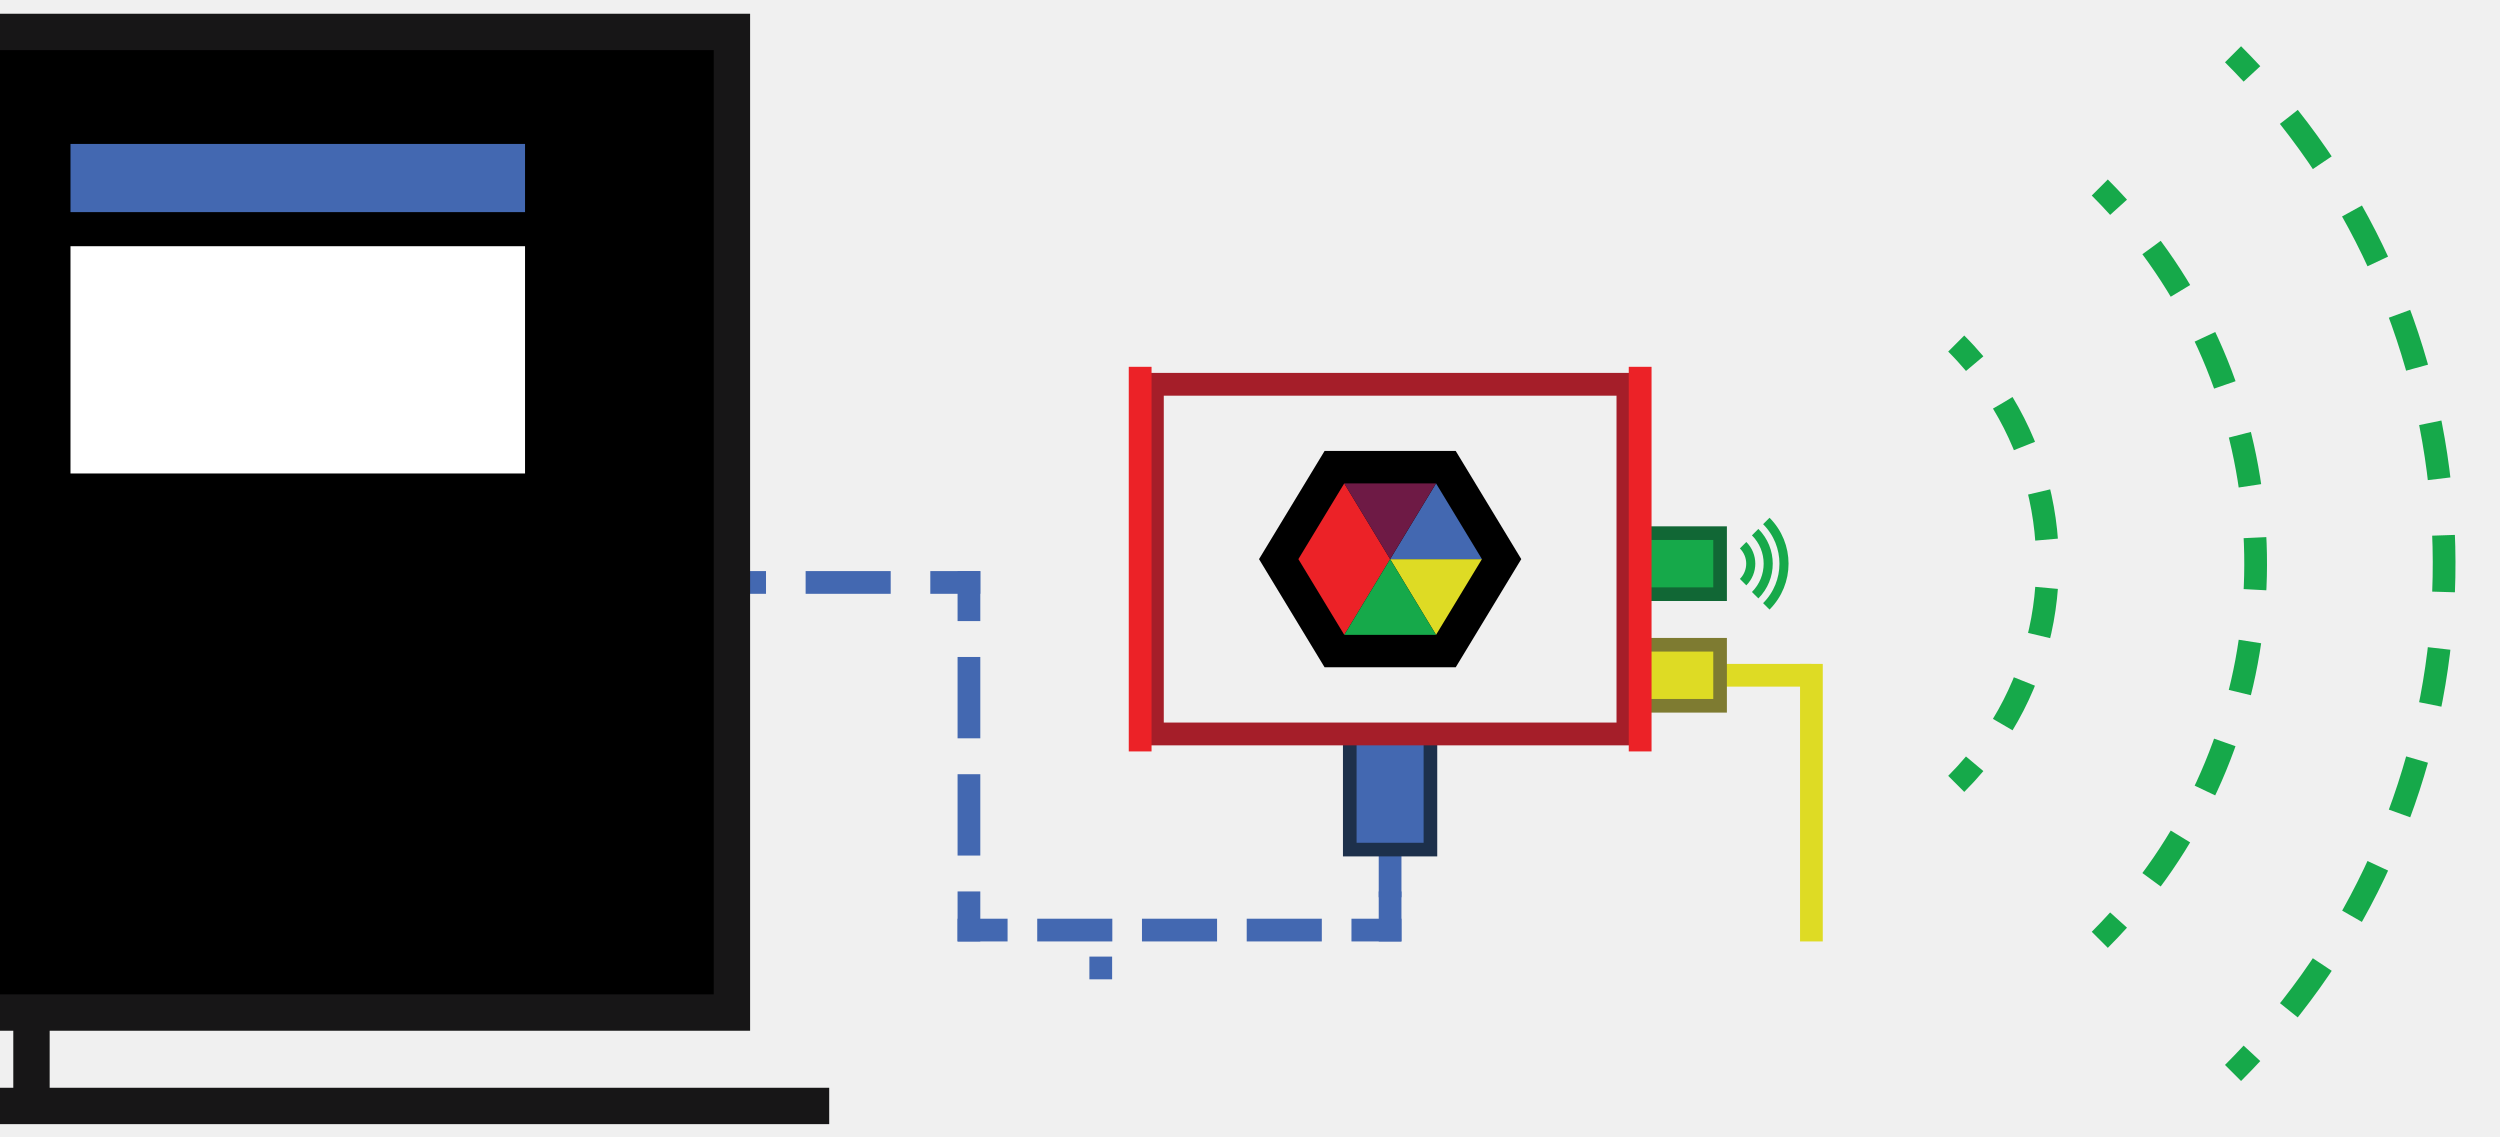
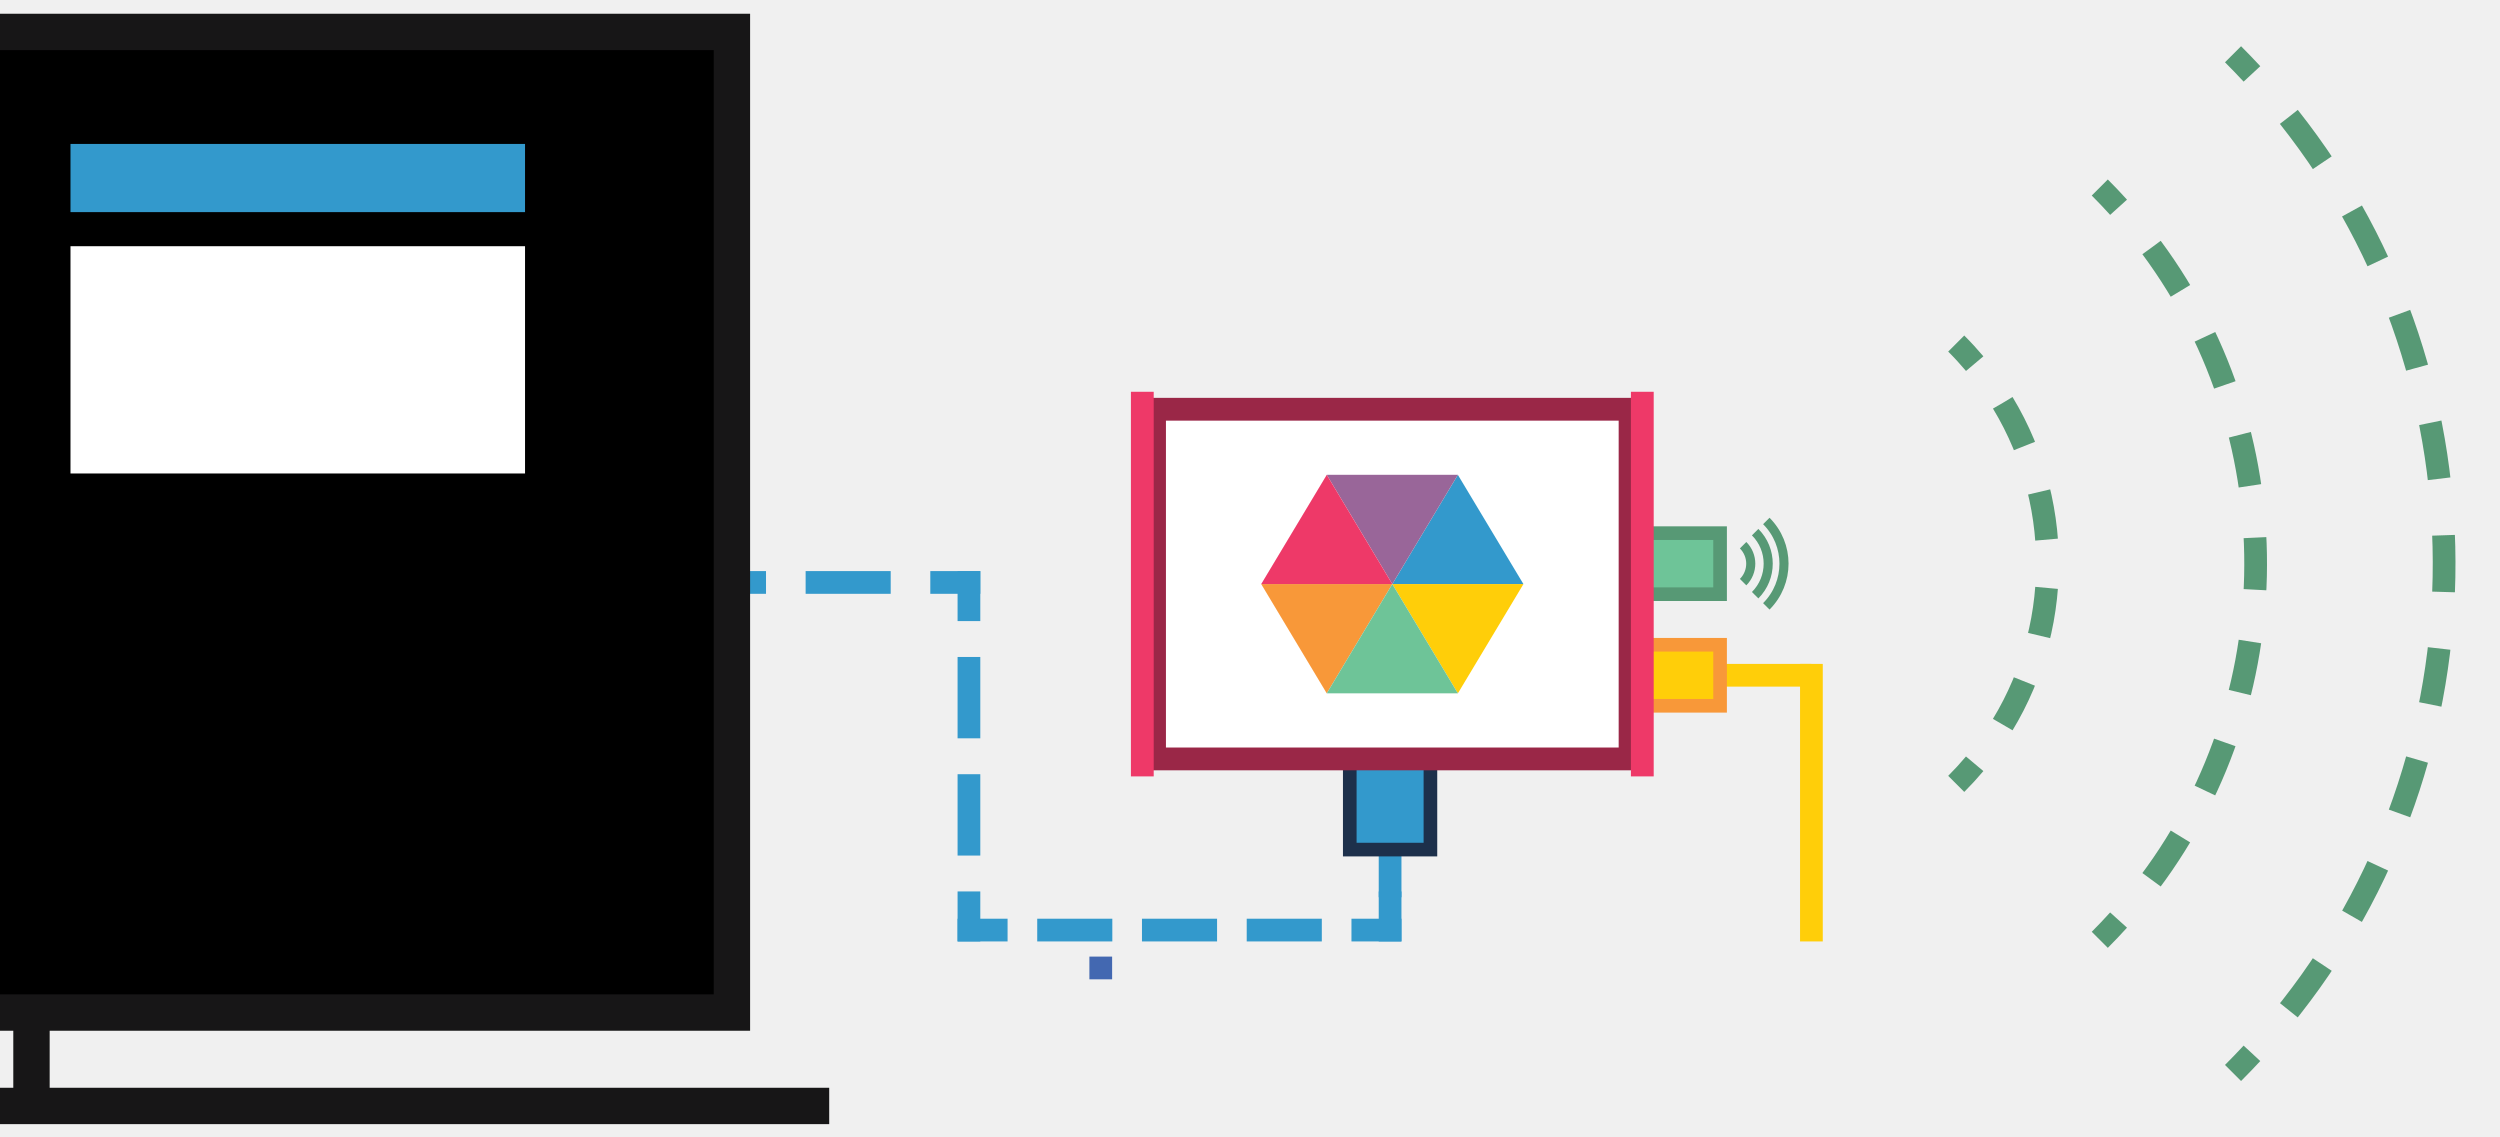
<svg xmlns="http://www.w3.org/2000/svg" version="1.1" id="Layer_1" x="0px" y="0px" width="550px" height="250px" viewBox="0 0 550 250" enable-background="new 0 0 550 250" xml:space="preserve">
-   <g>
-     <path fill="none" d="M1015.618,64.154" />
-   </g>
-   <g>
-     <path fill="none" d="M682.326-135.823" />
-   </g>
-   <g>
-     <path fill="none" d="M1015.619-135.823" />
-   </g>
  <g>
    <path fill="none" d="M515.834,106.439" />
  </g>
  <path stroke="#4368B1" stroke-width="5" stroke-linecap="square" stroke-miterlimit="10" d="M242.167,212.951" />
  <g>
    <g>
-       <line fill="none" stroke="#4368B1" stroke-width="5" stroke-linecap="square" stroke-miterlimit="10" x1="305.821" y1="188.9" x2="305.821" y2="194.9" />
-       <line fill="none" stroke="#4368B1" stroke-width="5" stroke-linecap="square" stroke-miterlimit="10" x1="305.821" y1="198.617" x2="305.821" y2="204.617" />
+       <g>
+         <line fill="none" stroke="#3399CC" stroke-width="5" stroke-linecap="square" stroke-miterlimit="10" x1="305.821" y1="188.9" x2="305.821" y2="194.9" />
+         <line fill="none" stroke="#3399CC" stroke-width="5" stroke-linecap="square" stroke-miterlimit="10" x1="305.821" y1="198.617" x2="305.821" y2="204.617" />
+       </g>
+     </g>
+     <g>
+       <g>
+         <line fill="none" stroke="#3399CC" stroke-width="5" stroke-linecap="square" stroke-miterlimit="10" x1="305.821" y1="204.617" x2="299.821" y2="204.617" />
+         <line fill="none" stroke="#3399CC" stroke-width="5" stroke-linecap="square" stroke-miterlimit="10" stroke-dasharray="11.522,11.522" x1="288.299" y1="204.617" x2="224.928" y2="204.617" />
+         <line fill="none" stroke="#3399CC" stroke-width="5" stroke-linecap="square" stroke-miterlimit="10" x1="219.167" y1="204.617" x2="213.167" y2="204.617" />
+       </g>
+     </g>
+     <g>
+       <g>
+         <line fill="none" stroke="#3399CC" stroke-width="5" stroke-linecap="square" stroke-miterlimit="10" x1="213.167" y1="204.617" x2="213.167" y2="198.617" />
+         <line fill="none" stroke="#3399CC" stroke-width="5" stroke-linecap="square" stroke-miterlimit="10" stroke-dasharray="12.896,12.896" x1="213.167" y1="185.722" x2="213.167" y2="140.587" />
+         <line fill="none" stroke="#3399CC" stroke-width="5" stroke-linecap="square" stroke-miterlimit="10" x1="213.167" y1="134.139" x2="213.167" y2="128.139" />
+       </g>
+     </g>
+     <g>
+       <g>
+         <line fill="none" stroke="#3399CC" stroke-width="5" stroke-linecap="square" stroke-miterlimit="10" x1="213.167" y1="128.139" x2="207.167" y2="128.139" />
+         <line fill="none" stroke="#3399CC" stroke-width="5" stroke-linecap="square" stroke-miterlimit="10" stroke-dasharray="13.715,13.715" x1="193.452" y1="128.139" x2="172.88" y2="128.139" />
+         <line fill="none" stroke="#3399CC" stroke-width="5" stroke-linecap="square" stroke-miterlimit="10" x1="166.022" y1="128.139" x2="160.022" y2="128.139" />
+       </g>
    </g>
  </g>
+   <rect x="296.949" y="161.562" fill="#3399CC" stroke="#1D304B" stroke-width="3" stroke-miterlimit="10" width="17.744" height="25.348" />
+   <line fill="none" stroke="#FFCE09" stroke-width="5" stroke-miterlimit="10" x1="398.512" y1="148.559" x2="378.512" y2="148.559" />
+   <rect x="359.236" y="141.846" fill="#FFCE09" stroke="#F89839" stroke-width="3" stroke-miterlimit="10" width="19.182" height="13.428" />
+   <rect x="359.236" y="117.293" fill="#6EC498" stroke="#579975" stroke-width="3" stroke-miterlimit="10" width="19.182" height="13.428" />
  <g>
    <g>
-       <line fill="none" stroke="#4368B1" stroke-width="5" stroke-linecap="square" stroke-miterlimit="10" x1="305.821" y1="204.617" x2="299.821" y2="204.617" />
-       <line fill="none" stroke="#4368B1" stroke-width="5" stroke-linecap="square" stroke-miterlimit="10" stroke-dasharray="11.522,11.522" x1="288.299" y1="204.617" x2="224.928" y2="204.617" />
-       <line fill="none" stroke="#4368B1" stroke-width="5" stroke-linecap="square" stroke-miterlimit="10" x1="219.167" y1="204.617" x2="213.167" y2="204.617" />
-     </g>
-   </g>
-   <g>
-     <g>
-       <line fill="none" stroke="#4368B1" stroke-width="5" stroke-linecap="square" stroke-miterlimit="10" x1="213.167" y1="204.617" x2="213.167" y2="198.617" />
-       <line fill="none" stroke="#4368B1" stroke-width="5" stroke-linecap="square" stroke-miterlimit="10" stroke-dasharray="12.896,12.896" x1="213.167" y1="185.722" x2="213.167" y2="140.587" />
-       <line fill="none" stroke="#4368B1" stroke-width="5" stroke-linecap="square" stroke-miterlimit="10" x1="213.167" y1="134.139" x2="213.167" y2="128.139" />
-     </g>
-   </g>
-   <g>
-     <g>
-       <line fill="none" stroke="#4368B1" stroke-width="5" stroke-linecap="square" stroke-miterlimit="10" x1="213.167" y1="128.139" x2="207.167" y2="128.139" />
-       <line fill="none" stroke="#4368B1" stroke-width="5" stroke-linecap="square" stroke-miterlimit="10" stroke-dasharray="13.715,13.715" x1="193.452" y1="128.139" x2="172.88" y2="128.139" />
-       <line fill="none" stroke="#4368B1" stroke-width="5" stroke-linecap="square" stroke-miterlimit="10" x1="166.022" y1="128.139" x2="160.022" y2="128.139" />
-     </g>
-   </g>
-   <rect x="296.949" y="161.562" fill="#4368B1" stroke="#1D304B" stroke-width="3" stroke-miterlimit="10" width="17.744" height="25.348" />
-   <line fill="none" stroke="#DEDB24" stroke-width="5" stroke-miterlimit="10" x1="398.512" y1="148.559" x2="378.512" y2="148.559" />
-   <rect x="359.236" y="141.846" fill="#DEDB24" stroke="#7E7B31" stroke-width="3" stroke-miterlimit="10" width="19.182" height="13.428" />
-   <rect x="359.236" y="117.293" fill="#16A94A" stroke="#116735" stroke-width="3" stroke-miterlimit="10" width="19.182" height="13.428" />
-   <g>
-     <rect x="253.525" y="84.544" fill="none" stroke="#A51E29" stroke-width="5.013" stroke-miterlimit="10" width="104.616" height="76.926" />
-     <line fill="none" stroke="#EC2227" stroke-width="5.013" stroke-miterlimit="10" x1="250.834" y1="165.315" x2="250.834" y2="80.698" />
-     <line fill="none" stroke="#EC2227" stroke-width="5.013" stroke-miterlimit="10" x1="360.834" y1="165.315" x2="360.834" y2="80.698" />
-     <g>
-       <path fill="none" d="M312.946,98.371" />
-     </g>
-     <g>
-       <path fill="none" d="M284.104,146.442" />
-     </g>
-     <g>
-       <path fill="none" d="M312.946,146.442" />
-     </g>
-     <g>
-       <path fill="none" d="M284.104,98.371" />
-     </g>
-     <polygon points="320.258,99.209 334.68,123.006 320.258,146.805 291.41,146.805 276.986,123.006 291.41,99.209  " />
-     <g>
-       <polygon fill="#EC2227" points="305.834,123.006 295.736,139.664 285.642,123.006 295.736,106.348   " />
-       <polygon fill="#DEDB24" points="305.834,123.006 315.93,123.006 326.026,123.006 320.978,131.336 315.93,139.664 310.882,131.336       " />
-       <polygon fill="#4368B1" points="305.834,123.006 315.93,123.006 326.026,123.006 320.978,114.678 315.93,106.348 310.882,114.678       " />
-       <polygon fill="#16A94A" points="295.736,139.664 300.786,131.336 305.834,123.006 310.882,131.336 315.93,139.664     305.834,139.664   " />
-       <polygon fill="#6E1A45" points="295.725,106.348 300.774,114.678 305.821,123.006 310.869,114.678 315.917,106.348     305.821,106.348   " />
-     </g>
-   </g>
-   <g>
-     <g>
-       <path fill="none" stroke="#16A94A" stroke-width="2" stroke-miterlimit="10" d="M388.588,114.613c5.19,5.192,5.19,13.595,0,18.786    " />
-       <path fill="none" stroke="#16A94A" stroke-width="2" stroke-miterlimit="10" d="M386.131,117.07    c3.832,3.834,3.832,10.038,0,13.874" />
-       <path fill="none" stroke="#16A94A" stroke-width="2" stroke-miterlimit="10" d="M383.483,119.947c2.245,2.242,2.245,5.877,0,8.121    " />
+       <path fill="none" stroke="#579975" stroke-width="2" stroke-miterlimit="10" d="M388.588,114.613c5.19,5.192,5.19,13.595,0,18.786    " />
+       <path fill="none" stroke="#579975" stroke-width="2" stroke-miterlimit="10" d="M386.131,117.07    c3.832,3.834,3.832,10.038,0,13.874" />
+       <path fill="none" stroke="#579975" stroke-width="2" stroke-miterlimit="10" d="M383.483,119.947c2.245,2.242,2.245,5.877,0,8.121    " />
    </g>
  </g>
  <g>
    <rect x="-147.173" y="7.024" stroke="#171617" stroke-width="8" stroke-miterlimit="10" width="308.195" height="215.738" />
    <line fill="none" stroke="#171617" stroke-width="8" stroke-miterlimit="10" x1="-168.575" y1="243.309" x2="182.425" y2="243.309" />
    <line fill="none" stroke="#171617" stroke-width="8" stroke-miterlimit="10" x1="6.925" y1="222.762" x2="6.925" y2="243.309" />
  </g>
-   <line fill="none" stroke="#DEDB24" stroke-width="5" stroke-linecap="square" stroke-miterlimit="10" x1="398.511" y1="204.617" x2="398.511" y2="148.559" />
-   <rect x="15.508" y="31.666" fill="#4368B1" width="100" height="15" />
+   <line fill="none" stroke="#FFCE09" stroke-width="5" stroke-linecap="square" stroke-miterlimit="10" x1="398.511" y1="204.617" x2="398.511" y2="148.559" />
+   <rect x="15.508" y="31.666" fill="#3399CC" width="100" height="15" />
  <rect x="15.508" y="54.166" fill="#FFFFFF" width="100" height="50" />
  <g>
    <g>
      <g>
        <g>
-           <path fill="none" stroke="#16A94A" stroke-width="5" stroke-miterlimit="10" d="M491.265,11.937      c1.42,1.421,2.809,2.862,4.163,4.322" />
-           <path fill="none" stroke="#16A94A" stroke-width="5" stroke-miterlimit="10" stroke-dasharray="12.472,12.472" d="      M503.551,25.725c46.83,59.094,45.507,143.721-3.969,201.355" />
-           <path fill="none" stroke="#16A94A" stroke-width="5" stroke-miterlimit="10" d="M495.429,231.732      c-1.355,1.46-2.743,2.9-4.164,4.321" />
+           <path fill="none" stroke="#579975" stroke-width="5" stroke-miterlimit="10" d="M491.265,11.937      c1.42,1.421,2.809,2.862,4.163,4.322" />
+           <path fill="none" stroke="#579975" stroke-width="5" stroke-miterlimit="10" stroke-dasharray="12.472,12.472" d="      M503.551,25.725c46.83,59.094,45.507,143.721-3.969,201.355" />
+           <path fill="none" stroke="#579975" stroke-width="5" stroke-miterlimit="10" d="M495.429,231.732      c-1.355,1.46-2.743,2.9-4.164,4.321" />
        </g>
      </g>
      <g>
        <g>
-           <path fill="none" stroke="#16A94A" stroke-width="5" stroke-miterlimit="10" d="M461.95,41.25      c1.423,1.423,2.801,2.874,4.135,4.35" />
-           <path fill="none" stroke="#16A94A" stroke-width="5" stroke-miterlimit="10" stroke-dasharray="11.457,11.457" d="      M473.346,54.463c31.663,42.742,30.487,102.08-3.525,143.606" />
-           <path fill="none" stroke="#16A94A" stroke-width="5" stroke-miterlimit="10" d="M466.084,202.411      c-1.333,1.477-2.711,2.927-4.134,4.351" />
+           <path fill="none" stroke="#579975" stroke-width="5" stroke-miterlimit="10" d="M461.95,41.25      c1.423,1.423,2.801,2.874,4.135,4.35" />
+           <path fill="none" stroke="#579975" stroke-width="5" stroke-miterlimit="10" stroke-dasharray="11.457,11.457" d="      M473.346,54.463c31.663,42.742,30.487,102.08-3.526,143.606" />
+           <path fill="none" stroke="#579975" stroke-width="5" stroke-miterlimit="10" d="M466.084,202.411      c-1.334,1.477-2.712,2.927-4.134,4.351" />
        </g>
      </g>
      <g>
        <g>
-           <path fill="none" stroke="#16A94A" stroke-width="5" stroke-miterlimit="10" d="M430.369,75.581      c1.43,1.428,2.783,2.903,4.061,4.421" />
-           <path fill="none" stroke="#16A94A" stroke-width="5" stroke-miterlimit="10" stroke-dasharray="10.625,10.625" d="      M440.617,88.633c14.034,23.201,13.053,52.921-2.943,75.224" />
-           <path fill="none" stroke="#16A94A" stroke-width="5" stroke-miterlimit="10" d="M434.428,168.031      c-1.276,1.519-2.629,2.994-4.059,4.423" />
+           <path fill="none" stroke="#579975" stroke-width="5" stroke-miterlimit="10" d="M430.369,75.581      c1.43,1.428,2.783,2.903,4.061,4.421" />
+           <path fill="none" stroke="#579975" stroke-width="5" stroke-miterlimit="10" stroke-dasharray="10.625,10.625" d="      M440.617,88.633c14.034,23.201,13.053,52.921-2.943,75.224" />
+           <path fill="none" stroke="#579975" stroke-width="5" stroke-miterlimit="10" d="M434.428,168.031      c-1.276,1.519-2.629,2.994-4.059,4.423" />
        </g>
      </g>
    </g>
  </g>
+   <g>
+     <g>
+       <rect x="254" y="90.035" fill="#FFFFFF" stroke="#9A2747" stroke-width="5.013" stroke-miterlimit="10" width="104.614" height="76.927" />
+       <line fill="none" stroke="#EE3968" stroke-width="5.013" stroke-miterlimit="10" x1="251.309" y1="170.808" x2="251.309" y2="86.191" />
+       <line fill="none" stroke="#EE3968" stroke-width="5.013" stroke-miterlimit="10" x1="361.308" y1="170.808" x2="361.308" y2="86.191" />
+     </g>
+     <g>
+       <polygon fill="#3399CC" points="306.309,128.5 313.521,116.479 320.731,104.462 327.943,116.48 335.155,128.5 320.731,128.5   " />
+       <polygon fill="#996699" points="291.886,104.462 299.097,116.468 306.309,128.5 313.521,116.48 320.731,104.462 306.309,104.462       " />
+       <polygon fill="#F89839" points="277.462,128.498 284.674,140.52 291.886,152.539 299.097,140.519 306.309,128.498     291.886,128.498   " />
+       <polygon fill="#EE3968" points="277.462,128.5 284.674,116.481 291.886,104.462 299.097,116.48 306.309,128.5 291.886,128.5   " />
+       <polygon fill="#FFCE09" points="306.309,128.498 313.521,140.52 320.731,152.539 327.943,140.519 335.155,128.498     320.731,128.498   " />
+       <polygon fill="#6EC498" points="291.886,152.537 299.097,140.52 306.309,128.5 313.521,140.518 320.731,152.537 306.309,152.537       " />
+     </g>
+   </g>
</svg>
